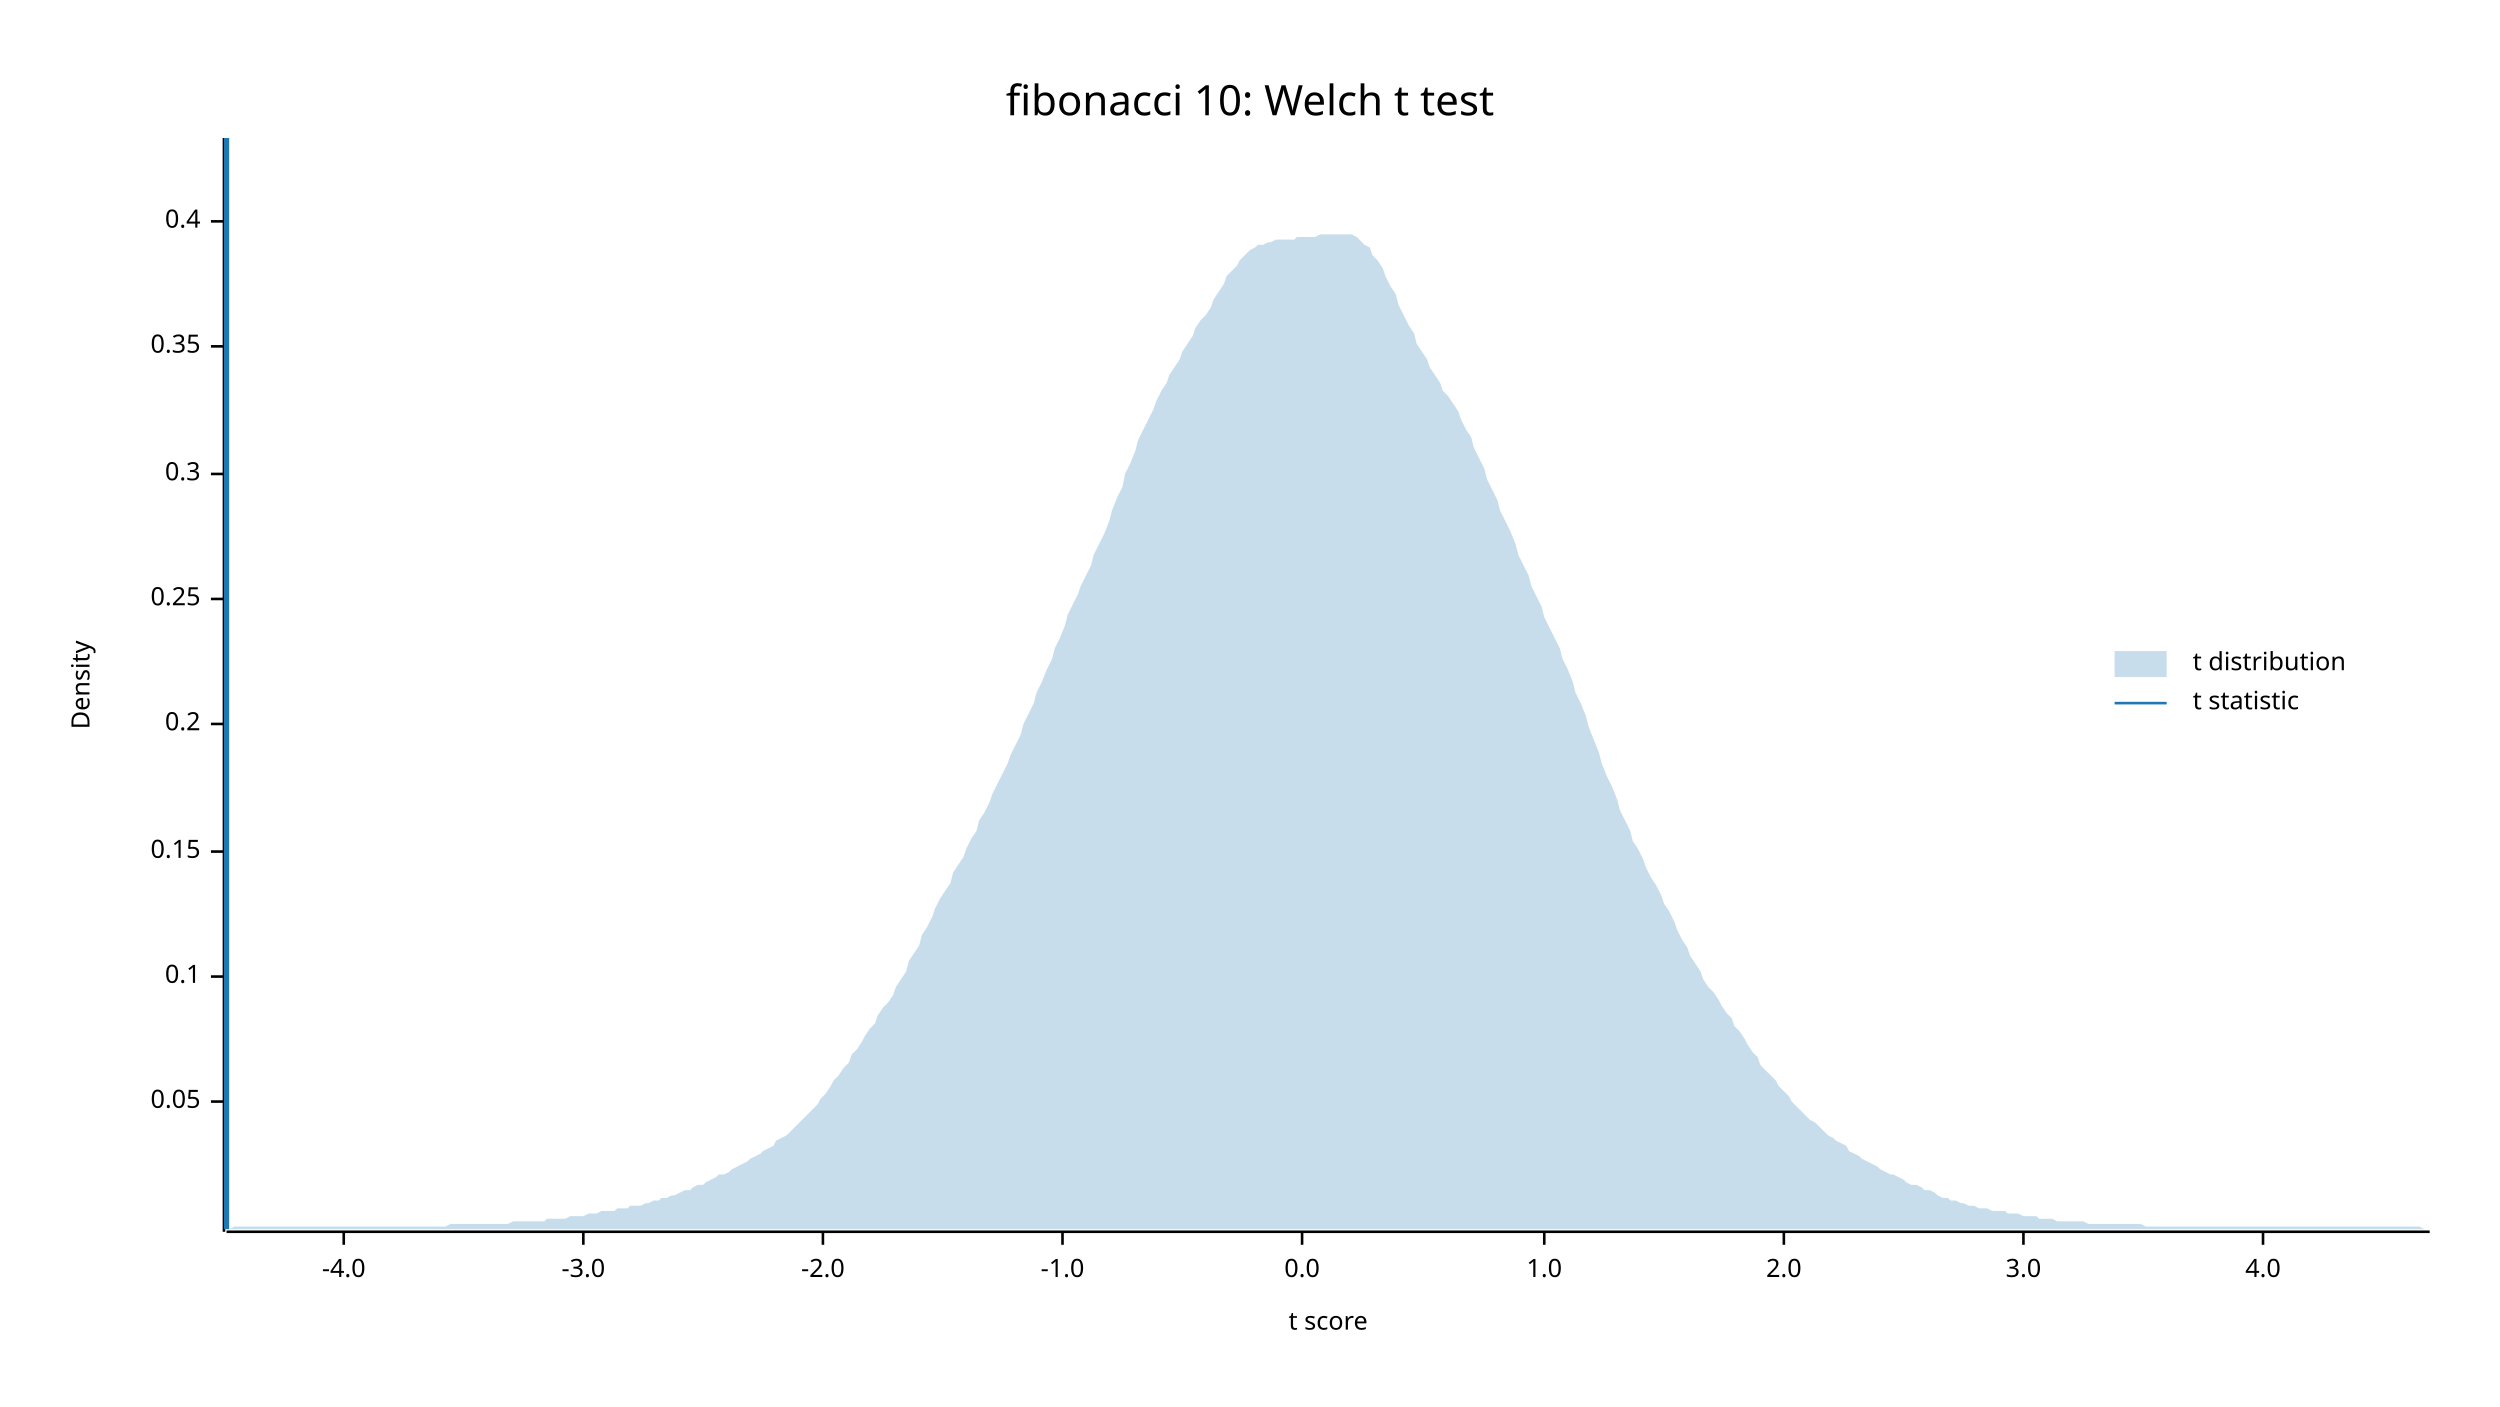
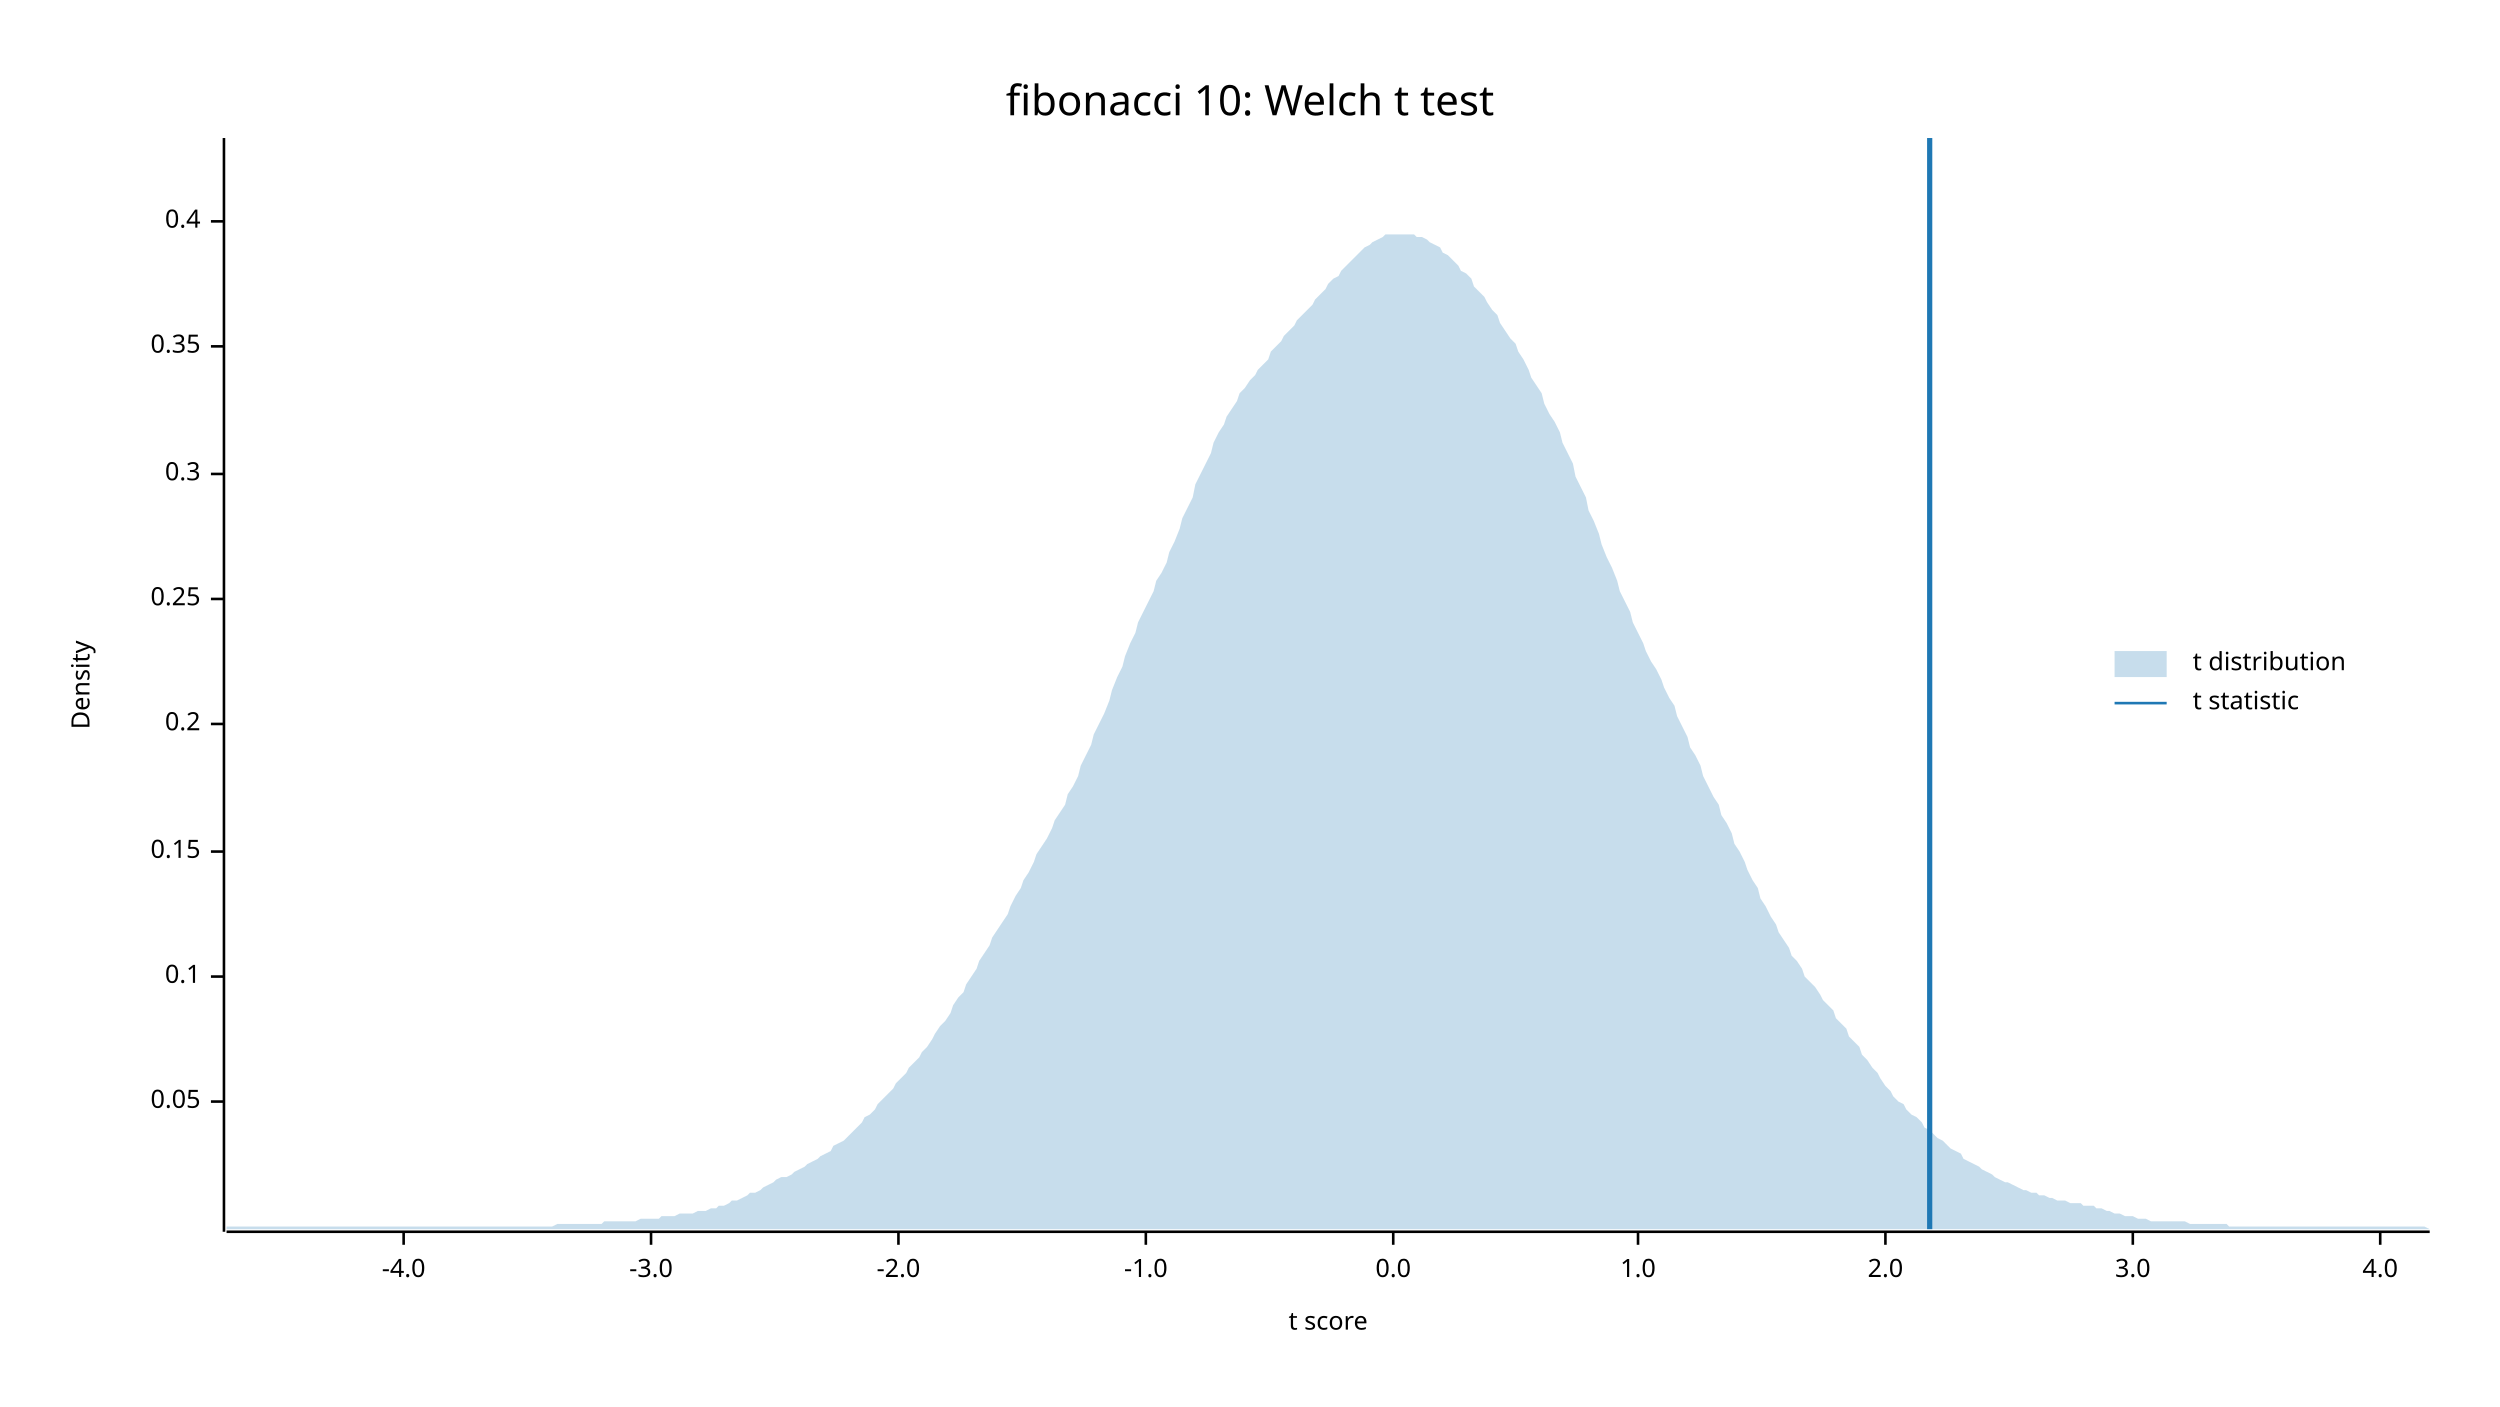
<svg xmlns="http://www.w3.org/2000/svg" width="960" height="540">
  <text x="480" y="32" dy="0.76em" text-anchor="middle" font-family="sans-serif" font-size="16.129" opacity="1" fill="#000000">
fibonacci 10: Welch t test
</text>
  <text x="27" y="263" dy="0.76em" text-anchor="middle" font-family="sans-serif" font-size="9.677" opacity="1" fill="#000000" transform="rotate(270, 27, 263)">
Density
</text>
  <text x="510" y="513" dy="-0.5ex" text-anchor="middle" font-family="sans-serif" font-size="9.677" opacity="1" fill="#000000">
t score
</text>
  <polyline fill="none" opacity="1" stroke="#000000" stroke-width="1" points="86,53 86,473 " />
  <text x="77" y="423" dy="0.5ex" text-anchor="end" font-family="sans-serif" font-size="9.677" opacity="1" fill="#000000">
0.05
</text>
  <polyline fill="none" opacity="1" stroke="#000000" stroke-width="1" points="81,423 86,423 " />
  <text x="77" y="375" dy="0.5ex" text-anchor="end" font-family="sans-serif" font-size="9.677" opacity="1" fill="#000000">
0.1
</text>
  <polyline fill="none" opacity="1" stroke="#000000" stroke-width="1" points="81,375 86,375 " />
  <text x="77" y="327" dy="0.5ex" text-anchor="end" font-family="sans-serif" font-size="9.677" opacity="1" fill="#000000">
0.15
</text>
  <polyline fill="none" opacity="1" stroke="#000000" stroke-width="1" points="81,327 86,327 " />
  <text x="77" y="278" dy="0.5ex" text-anchor="end" font-family="sans-serif" font-size="9.677" opacity="1" fill="#000000">
0.2
</text>
  <polyline fill="none" opacity="1" stroke="#000000" stroke-width="1" points="81,278 86,278 " />
  <text x="77" y="230" dy="0.5ex" text-anchor="end" font-family="sans-serif" font-size="9.677" opacity="1" fill="#000000">
0.25
</text>
  <polyline fill="none" opacity="1" stroke="#000000" stroke-width="1" points="81,230 86,230 " />
  <text x="77" y="182" dy="0.5ex" text-anchor="end" font-family="sans-serif" font-size="9.677" opacity="1" fill="#000000">
0.3
</text>
  <polyline fill="none" opacity="1" stroke="#000000" stroke-width="1" points="81,182 86,182 " />
  <text x="77" y="133" dy="0.5ex" text-anchor="end" font-family="sans-serif" font-size="9.677" opacity="1" fill="#000000">
0.35
</text>
  <polyline fill="none" opacity="1" stroke="#000000" stroke-width="1" points="81,133 86,133 " />
  <text x="77" y="85" dy="0.5ex" text-anchor="end" font-family="sans-serif" font-size="9.677" opacity="1" fill="#000000">
0.4
</text>
  <polyline fill="none" opacity="1" stroke="#000000" stroke-width="1" points="81,85 86,85 " />
  <polyline fill="none" opacity="1" stroke="#000000" stroke-width="1" points="87,473 933,473 " />
-   <text x="132" y="483" dy="0.76em" text-anchor="middle" font-family="sans-serif" font-size="9.677" opacity="1" fill="#000000">
+   <text x="155" y="483" dy="0.76em" text-anchor="middle" font-family="sans-serif" font-size="9.677" opacity="1" fill="#000000">
-4.0
</text>
-   <polyline fill="none" opacity="1" stroke="#000000" stroke-width="1" points="132,473 132,478 " />
-   <text x="224" y="483" dy="0.76em" text-anchor="middle" font-family="sans-serif" font-size="9.677" opacity="1" fill="#000000">
+   <polyline fill="none" opacity="1" stroke="#000000" stroke-width="1" points="155,473 155,478 " />
+   <text x="250" y="483" dy="0.76em" text-anchor="middle" font-family="sans-serif" font-size="9.677" opacity="1" fill="#000000">
-3.0
</text>
-   <polyline fill="none" opacity="1" stroke="#000000" stroke-width="1" points="224,473 224,478 " />
-   <text x="316" y="483" dy="0.76em" text-anchor="middle" font-family="sans-serif" font-size="9.677" opacity="1" fill="#000000">
+   <polyline fill="none" opacity="1" stroke="#000000" stroke-width="1" points="250,473 250,478 " />
+   <text x="345" y="483" dy="0.76em" text-anchor="middle" font-family="sans-serif" font-size="9.677" opacity="1" fill="#000000">
-2.0
</text>
-   <polyline fill="none" opacity="1" stroke="#000000" stroke-width="1" points="316,473 316,478 " />
-   <text x="408" y="483" dy="0.76em" text-anchor="middle" font-family="sans-serif" font-size="9.677" opacity="1" fill="#000000">
+   <polyline fill="none" opacity="1" stroke="#000000" stroke-width="1" points="345,473 345,478 " />
+   <text x="440" y="483" dy="0.76em" text-anchor="middle" font-family="sans-serif" font-size="9.677" opacity="1" fill="#000000">
-1.0
</text>
-   <polyline fill="none" opacity="1" stroke="#000000" stroke-width="1" points="408,473 408,478 " />
-   <text x="500" y="483" dy="0.76em" text-anchor="middle" font-family="sans-serif" font-size="9.677" opacity="1" fill="#000000">
+   <polyline fill="none" opacity="1" stroke="#000000" stroke-width="1" points="440,473 440,478 " />
+   <text x="535" y="483" dy="0.76em" text-anchor="middle" font-family="sans-serif" font-size="9.677" opacity="1" fill="#000000">
0.0
</text>
-   <polyline fill="none" opacity="1" stroke="#000000" stroke-width="1" points="500,473 500,478 " />
-   <text x="593" y="483" dy="0.76em" text-anchor="middle" font-family="sans-serif" font-size="9.677" opacity="1" fill="#000000">
+   <polyline fill="none" opacity="1" stroke="#000000" stroke-width="1" points="535,473 535,478 " />
+   <text x="629" y="483" dy="0.76em" text-anchor="middle" font-family="sans-serif" font-size="9.677" opacity="1" fill="#000000">
1.0
</text>
-   <polyline fill="none" opacity="1" stroke="#000000" stroke-width="1" points="593,473 593,478 " />
-   <text x="685" y="483" dy="0.76em" text-anchor="middle" font-family="sans-serif" font-size="9.677" opacity="1" fill="#000000">
+   <polyline fill="none" opacity="1" stroke="#000000" stroke-width="1" points="629,473 629,478 " />
+   <text x="724" y="483" dy="0.76em" text-anchor="middle" font-family="sans-serif" font-size="9.677" opacity="1" fill="#000000">
2.0
</text>
-   <polyline fill="none" opacity="1" stroke="#000000" stroke-width="1" points="685,473 685,478 " />
-   <text x="777" y="483" dy="0.76em" text-anchor="middle" font-family="sans-serif" font-size="9.677" opacity="1" fill="#000000">
+   <polyline fill="none" opacity="1" stroke="#000000" stroke-width="1" points="724,473 724,478 " />
+   <text x="819" y="483" dy="0.76em" text-anchor="middle" font-family="sans-serif" font-size="9.677" opacity="1" fill="#000000">
3.0
</text>
-   <polyline fill="none" opacity="1" stroke="#000000" stroke-width="1" points="777,473 777,478 " />
-   <text x="869" y="483" dy="0.76em" text-anchor="middle" font-family="sans-serif" font-size="9.677" opacity="1" fill="#000000">
+   <polyline fill="none" opacity="1" stroke="#000000" stroke-width="1" points="819,473 819,478 " />
+   <text x="914" y="483" dy="0.76em" text-anchor="middle" font-family="sans-serif" font-size="9.677" opacity="1" fill="#000000">
4.0
</text>
-   <polyline fill="none" opacity="1" stroke="#000000" stroke-width="1" points="869,473 869,478 " />
-   <polygon opacity="0.25" fill="#1F78B4" points="87,472 88,472 90,471 92,471 93,471 95,471 97,471 98,471 100,471 102,471 103,471 105,471 107,471 109,471 110,471 112,471 114,471 115,471 117,471 119,471 120,471 122,471 124,471 125,471 127,471 129,471 131,471 132,471 134,471 136,471 137,471 139,471 141,471 142,471 144,471 146,471 148,471 149,471 151,471 153,471 154,471 156,471 158,471 159,471 161,471 163,471 164,471 166,471 168,471 170,471 171,471 173,470 175,470 176,470 178,470 180,470 181,470 183,470 185,470 187,470 188,470 190,470 192,470 193,470 195,470 197,469 198,469 200,469 202,469 203,469 205,469 207,469 209,469 210,468 212,468 214,468 215,468 217,468 219,467 220,467 222,467 224,467 226,466 227,466 229,466 231,465 232,465 234,465 236,465 237,464 239,464 241,464 242,463 244,463 246,463 248,462 249,462 251,461 253,461 254,460 256,460 258,459 259,459 261,458 263,457 265,457 266,456 268,455 270,455 271,454 273,453 275,452 276,451 278,451 280,450 281,449 283,448 285,447 287,446 288,445 290,444 292,443 293,442 295,441 297,440 298,438 300,437 302,436 304,434 305,433 307,431 309,429 310,428 312,426 314,424 315,422 317,420 319,417 320,415 322,413 324,410 326,408 327,405 329,403 331,400 332,398 334,395 336,393 337,390 339,387 341,385 343,382 344,379 346,376 348,373 349,369 351,366 353,363 354,359 356,356 358,352 359,349 361,345 363,342 365,339 366,335 368,332 370,329 371,326 373,322 375,319 376,315 378,312 380,308 381,305 383,301 385,297 387,293 388,290 390,286 392,282 393,278 395,274 397,270 398,266 400,262 402,257 404,253 405,249 407,245 409,240 410,236 412,232 414,228 415,225 417,221 419,217 420,213 422,209 424,205 426,200 427,196 429,191 431,187 432,182 434,178 436,173 437,169 439,165 441,161 443,157 444,154 446,150 448,147 449,144 451,141 453,138 454,135 456,132 458,129 459,126 461,123 463,121 465,118 466,115 468,112 470,109 471,106 473,104 475,102 476,100 478,98 480,96 482,95 483,94 485,94 487,93 488,93 490,92 492,92 493,92 495,92 497,92 498,91 500,91 502,91 504,91 505,91 507,90 509,90 510,90 512,90 514,90 515,90 517,90 519,90 521,91 522,92 524,94 526,95 527,98 529,100 531,103 532,106 534,110 536,113 537,117 539,121 541,125 543,128 544,132 546,135 548,138 549,141 551,144 553,147 554,150 556,152 558,155 560,158 561,161 563,165 565,168 566,172 568,176 570,180 571,184 573,188 575,192 576,196 578,200 580,204 582,209 583,213 585,217 587,221 588,225 590,229 592,233 593,237 595,241 597,245 599,249 600,253 602,257 604,262 605,266 607,270 609,275 610,279 612,284 614,289 615,293 617,298 619,302 621,307 622,311 624,315 626,319 627,323 629,326 631,330 632,333 634,337 636,340 638,344 639,347 641,350 643,354 644,357 646,361 648,364 649,367 651,370 653,373 654,376 656,379 658,381 660,384 661,386 663,389 665,391 666,394 668,396 670,399 671,401 673,404 675,406 676,409 678,411 680,413 682,415 683,417 685,419 687,421 688,423 690,425 692,427 693,428 695,430 697,431 699,433 700,434 702,436 704,437 705,438 707,439 709,440 710,442 712,443 714,444 715,445 717,446 719,447 721,448 722,449 724,450 726,451 727,451 729,452 731,453 732,454 734,455 736,455 738,456 739,457 741,457 743,458 744,459 746,460 748,460 749,461 751,461 753,462 754,462 756,463 758,463 760,464 761,464 763,464 765,465 766,465 768,465 770,465 771,466 773,466 775,466 777,467 778,467 780,467 782,467 783,468 785,468 787,468 788,468 790,469 792,469 793,469 795,469 797,469 799,469 800,469 802,470 804,470 805,470 807,470 809,470 810,470 812,470 814,470 816,470 817,470 819,470 821,470 822,470 824,471 826,471 827,471 829,471 831,471 832,471 834,471 836,471 838,471 839,471 841,471 843,471 844,471 846,471 848,471 849,471 851,471 853,471 855,471 856,471 858,471 860,471 861,471 863,471 865,471 866,471 868,471 870,471 871,471 873,471 875,471 877,471 878,471 880,471 882,471 883,471 885,471 887,471 888,471 890,471 892,471 894,471 895,471 897,471 899,471 900,471 902,471 904,471 905,471 907,471 909,471 910,471 912,471 914,471 916,471 917,471 919,471 921,471 922,471 924,471 926,471 927,471 929,471 931,472 933,472 933,472 87,472 " />
-   <polyline fill="none" opacity="1" stroke="#1F78B4" stroke-width="2" points="87,472 87,53 " />
+   <polyline fill="none" opacity="1" stroke="#000000" stroke-width="1" points="914,473 914,478 " />
+   <polygon opacity="0.25" fill="#1F78B4" points="87,471 88,471 90,471 92,471 93,471 95,471 97,471 98,471 100,471 102,471 103,471 105,471 107,471 109,471 110,471 112,471 114,471 115,471 117,471 119,471 120,471 122,471 124,471 125,471 127,471 129,471 131,471 132,471 134,471 136,471 137,471 139,471 141,471 142,471 144,471 146,471 148,471 149,471 151,471 153,471 154,471 156,471 158,471 159,471 161,471 163,471 164,471 166,471 168,471 170,471 171,471 173,471 175,471 176,471 178,471 180,471 181,471 183,471 185,471 187,471 188,471 190,471 192,471 193,471 195,471 197,471 198,471 200,471 202,471 203,471 205,471 207,471 209,471 210,471 212,471 214,470 215,470 217,470 219,470 220,470 222,470 224,470 226,470 227,470 229,470 231,470 232,469 234,469 236,469 237,469 239,469 241,469 242,469 244,469 246,468 248,468 249,468 251,468 253,468 254,467 256,467 258,467 259,467 261,466 263,466 265,466 266,466 268,465 270,465 271,465 273,464 275,464 276,463 278,463 280,462 281,461 283,461 285,460 287,459 288,458 290,458 292,457 293,456 295,455 297,454 298,453 300,452 302,452 304,451 305,450 307,449 309,448 310,447 312,446 314,445 315,444 317,443 319,442 320,440 322,439 324,438 326,436 327,435 329,433 331,431 332,429 334,428 336,426 337,424 339,422 341,420 343,418 344,416 346,414 348,412 349,410 351,408 353,406 354,404 356,402 358,399 359,397 361,394 363,392 365,389 366,386 368,383 370,381 371,378 373,375 375,372 376,369 378,366 380,363 381,360 383,357 385,354 387,351 388,348 390,344 392,341 393,338 395,335 397,331 398,328 400,325 402,322 404,318 405,315 407,312 409,309 410,305 412,302 414,298 415,294 417,290 419,286 420,282 422,278 424,274 426,269 427,265 429,260 431,256 432,252 434,247 436,243 437,239 439,235 441,231 443,227 444,223 446,220 448,216 449,212 451,208 453,203 454,199 456,195 458,191 459,186 461,182 463,178 465,174 466,170 468,166 470,163 471,160 473,157 475,154 476,151 478,149 480,146 482,144 483,142 485,140 487,138 488,135 490,133 492,131 493,129 495,127 497,125 498,123 500,121 502,119 504,117 505,115 507,113 509,111 510,109 512,107 514,106 515,104 517,102 519,100 521,98 522,97 524,95 526,94 527,93 529,92 531,91 532,90 534,90 536,90 537,90 539,90 541,90 543,90 544,91 546,91 548,92 549,93 551,94 553,95 554,97 556,98 558,100 560,102 561,104 563,105 565,107 566,110 568,112 570,114 571,116 573,119 575,121 576,124 578,127 580,130 582,132 583,135 585,138 587,142 588,145 590,148 592,151 593,155 595,159 597,162 599,166 600,170 602,174 604,178 605,183 607,187 609,191 610,196 612,200 614,205 615,209 617,214 619,218 621,223 622,227 624,231 626,235 627,239 629,243 631,247 632,250 634,254 636,257 638,261 639,264 641,268 643,271 644,275 646,279 648,283 649,287 651,290 653,294 654,298 656,302 658,306 660,309 661,313 663,316 665,320 666,324 668,327 670,331 671,334 673,338 675,341 676,345 678,348 680,352 682,355 683,358 685,361 687,364 688,367 690,369 692,372 693,375 695,377 697,379 699,382 700,384 702,386 704,388 705,391 707,393 709,395 710,398 712,400 714,402 715,405 717,407 719,410 721,412 722,414 724,417 726,419 727,421 729,423 731,424 732,426 734,428 736,429 738,431 739,433 741,434 743,436 744,437 746,438 748,440 749,441 751,442 753,443 754,445 756,446 758,447 760,448 761,449 763,450 765,451 766,452 768,453 770,454 771,454 773,455 775,456 777,457 778,457 780,458 782,458 783,459 785,459 787,460 788,460 790,461 792,461 793,461 795,462 797,462 799,462 800,463 802,463 804,463 805,464 807,464 809,465 810,465 812,466 814,466 816,467 817,467 819,467 821,468 822,468 824,468 826,469 827,469 829,469 831,469 832,469 834,469 836,469 838,469 839,469 841,470 843,470 844,470 846,470 848,470 849,470 851,470 853,470 855,470 856,471 858,471 860,471 861,471 863,471 865,471 866,471 868,471 870,471 871,471 873,471 875,471 877,471 878,471 880,471 882,471 883,471 885,471 887,471 888,471 890,471 892,471 894,471 895,471 897,471 899,471 900,471 902,471 904,471 905,471 907,471 909,471 910,471 912,471 914,471 916,471 917,471 919,471 921,471 922,471 924,471 926,471 927,471 929,471 931,471 933,472 933,472 87,472 " />
+   <polyline fill="none" opacity="1" stroke="#1F78B4" stroke-width="2" points="741,472 741,53 " />
  <text x="842" y="250" dy="0.76em" text-anchor="start" font-family="sans-serif" font-size="9.677" opacity="1" fill="#000000">
t distribution
</text>
  <text x="842" y="265" dy="0.76em" text-anchor="start" font-family="sans-serif" font-size="9.677" opacity="1" fill="#000000">
t statistic
</text>
  <rect x="812" y="250" width="20" height="10" opacity="0.25" fill="#1F78B4" stroke="none" />
  <polyline fill="none" opacity="1" stroke="#1F78B4" stroke-width="1" points="812,270 832,270 " />
</svg>
